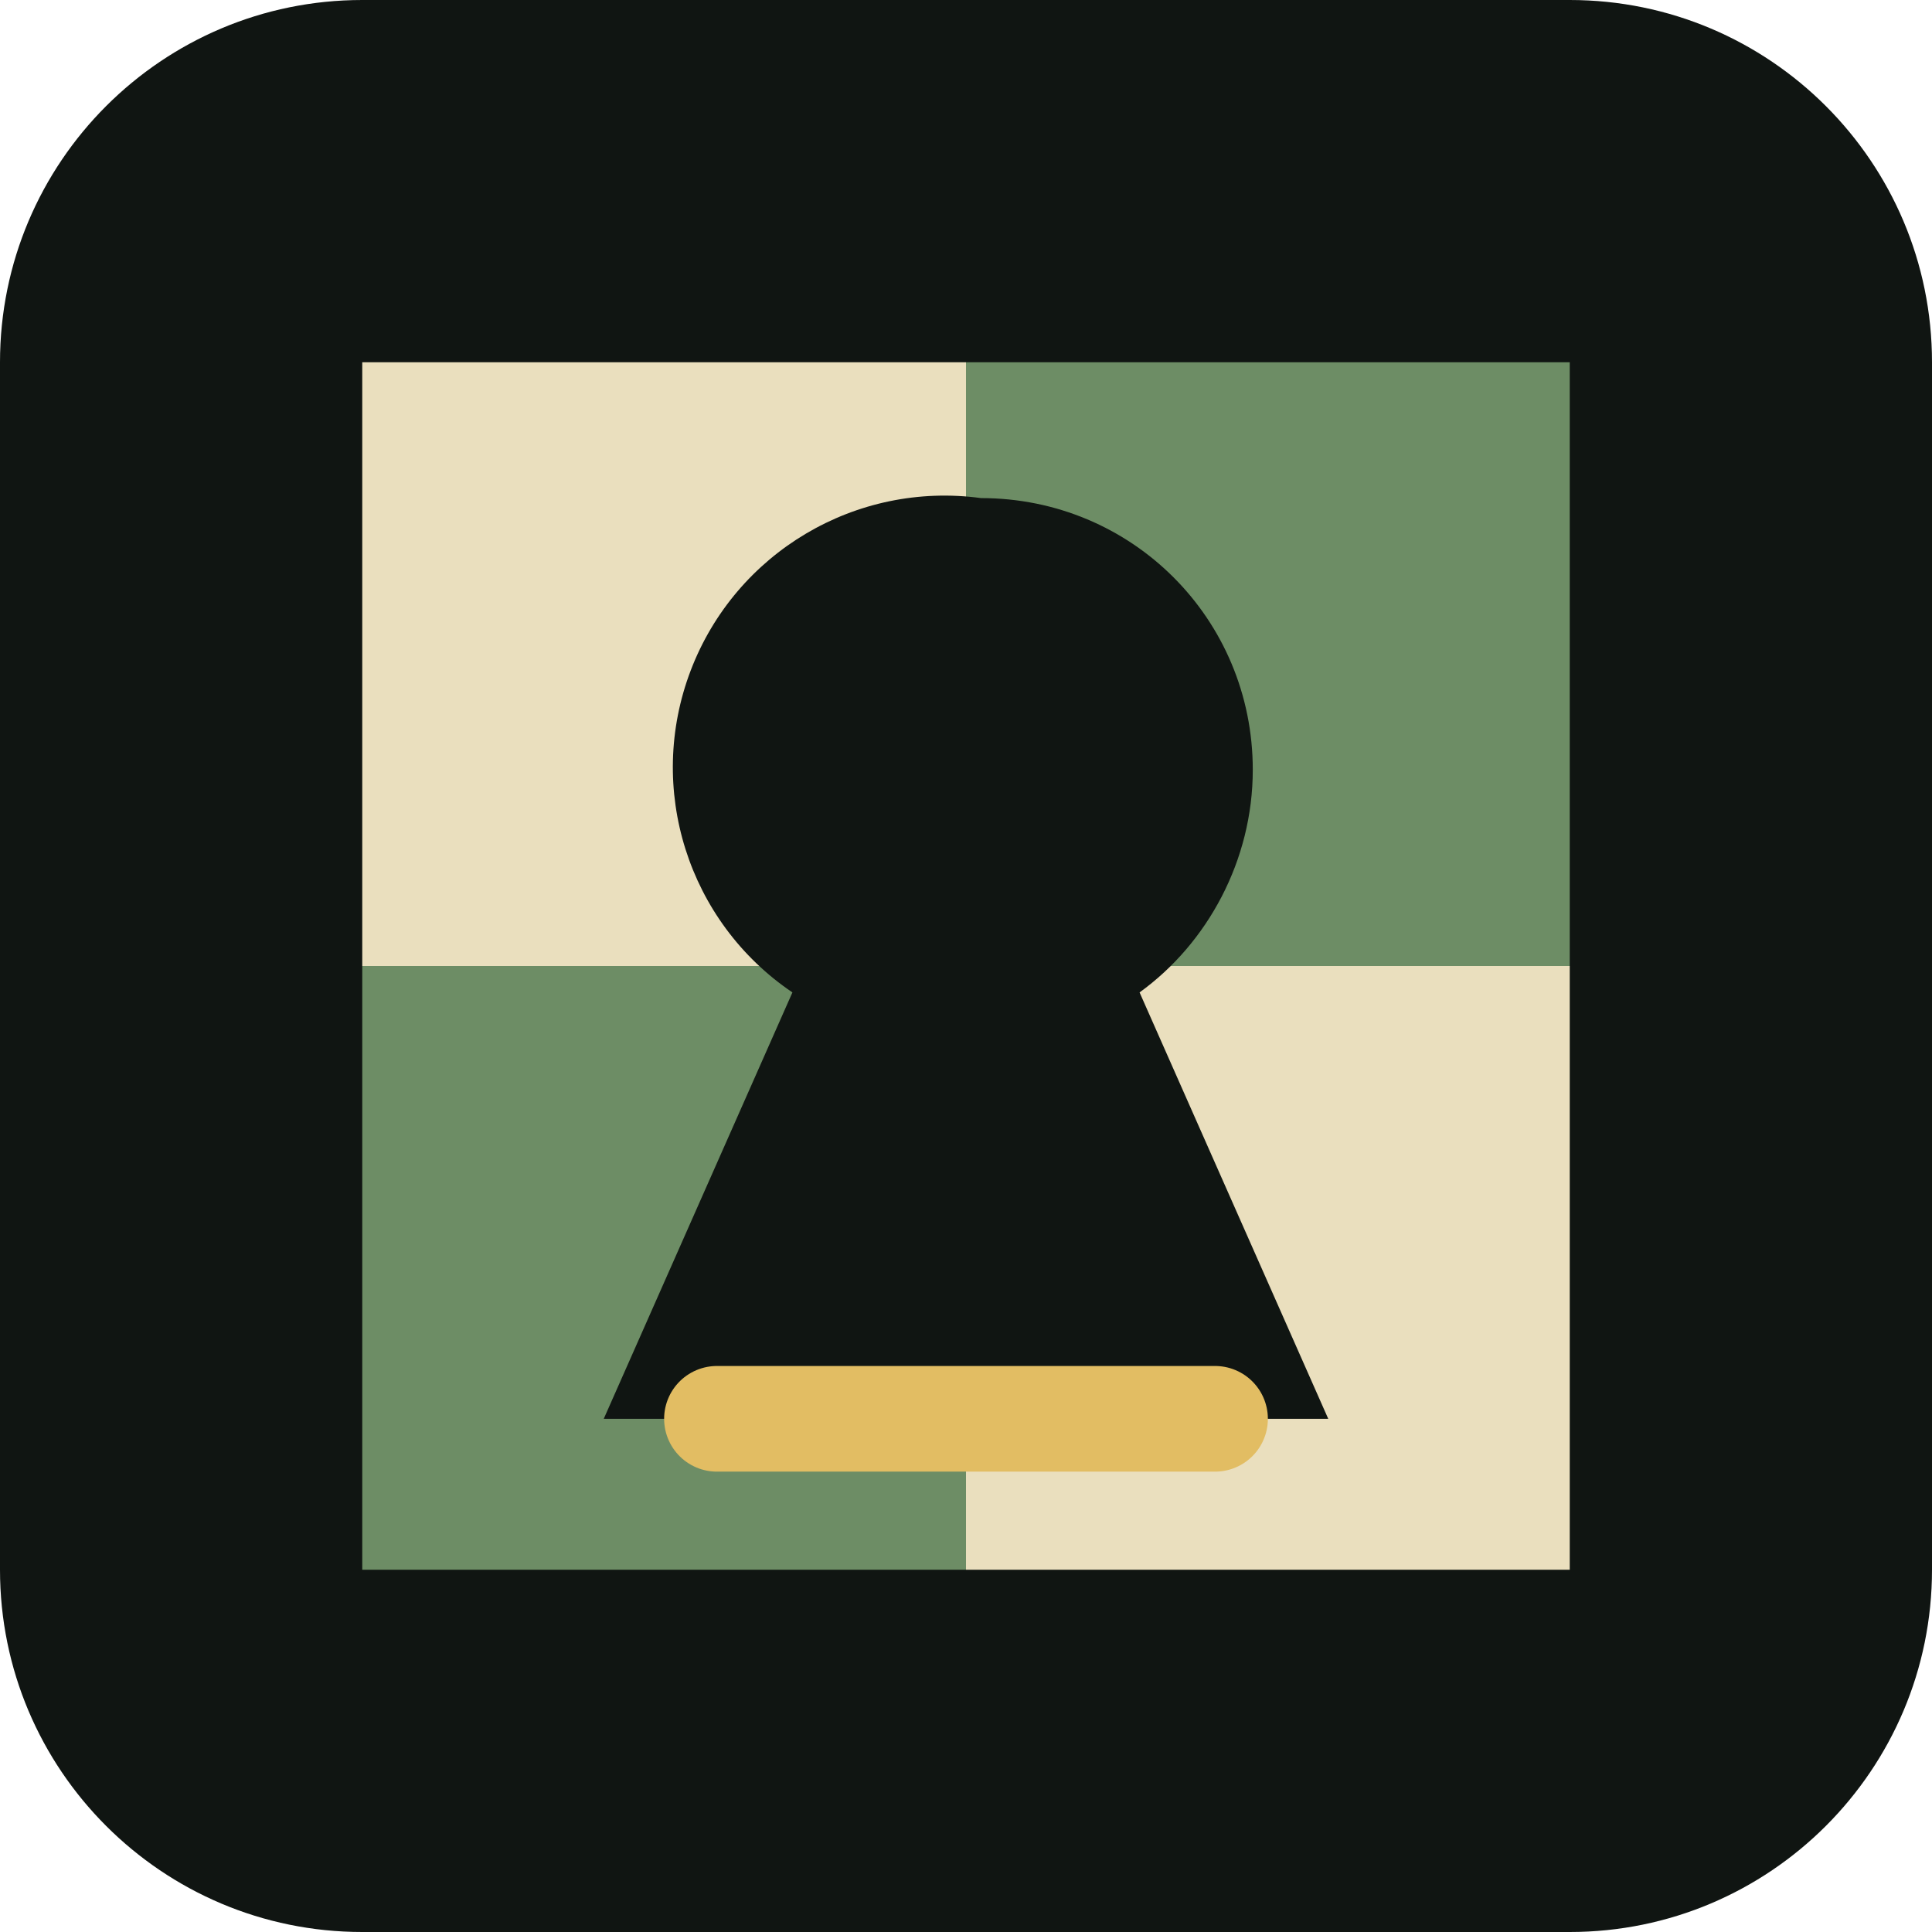
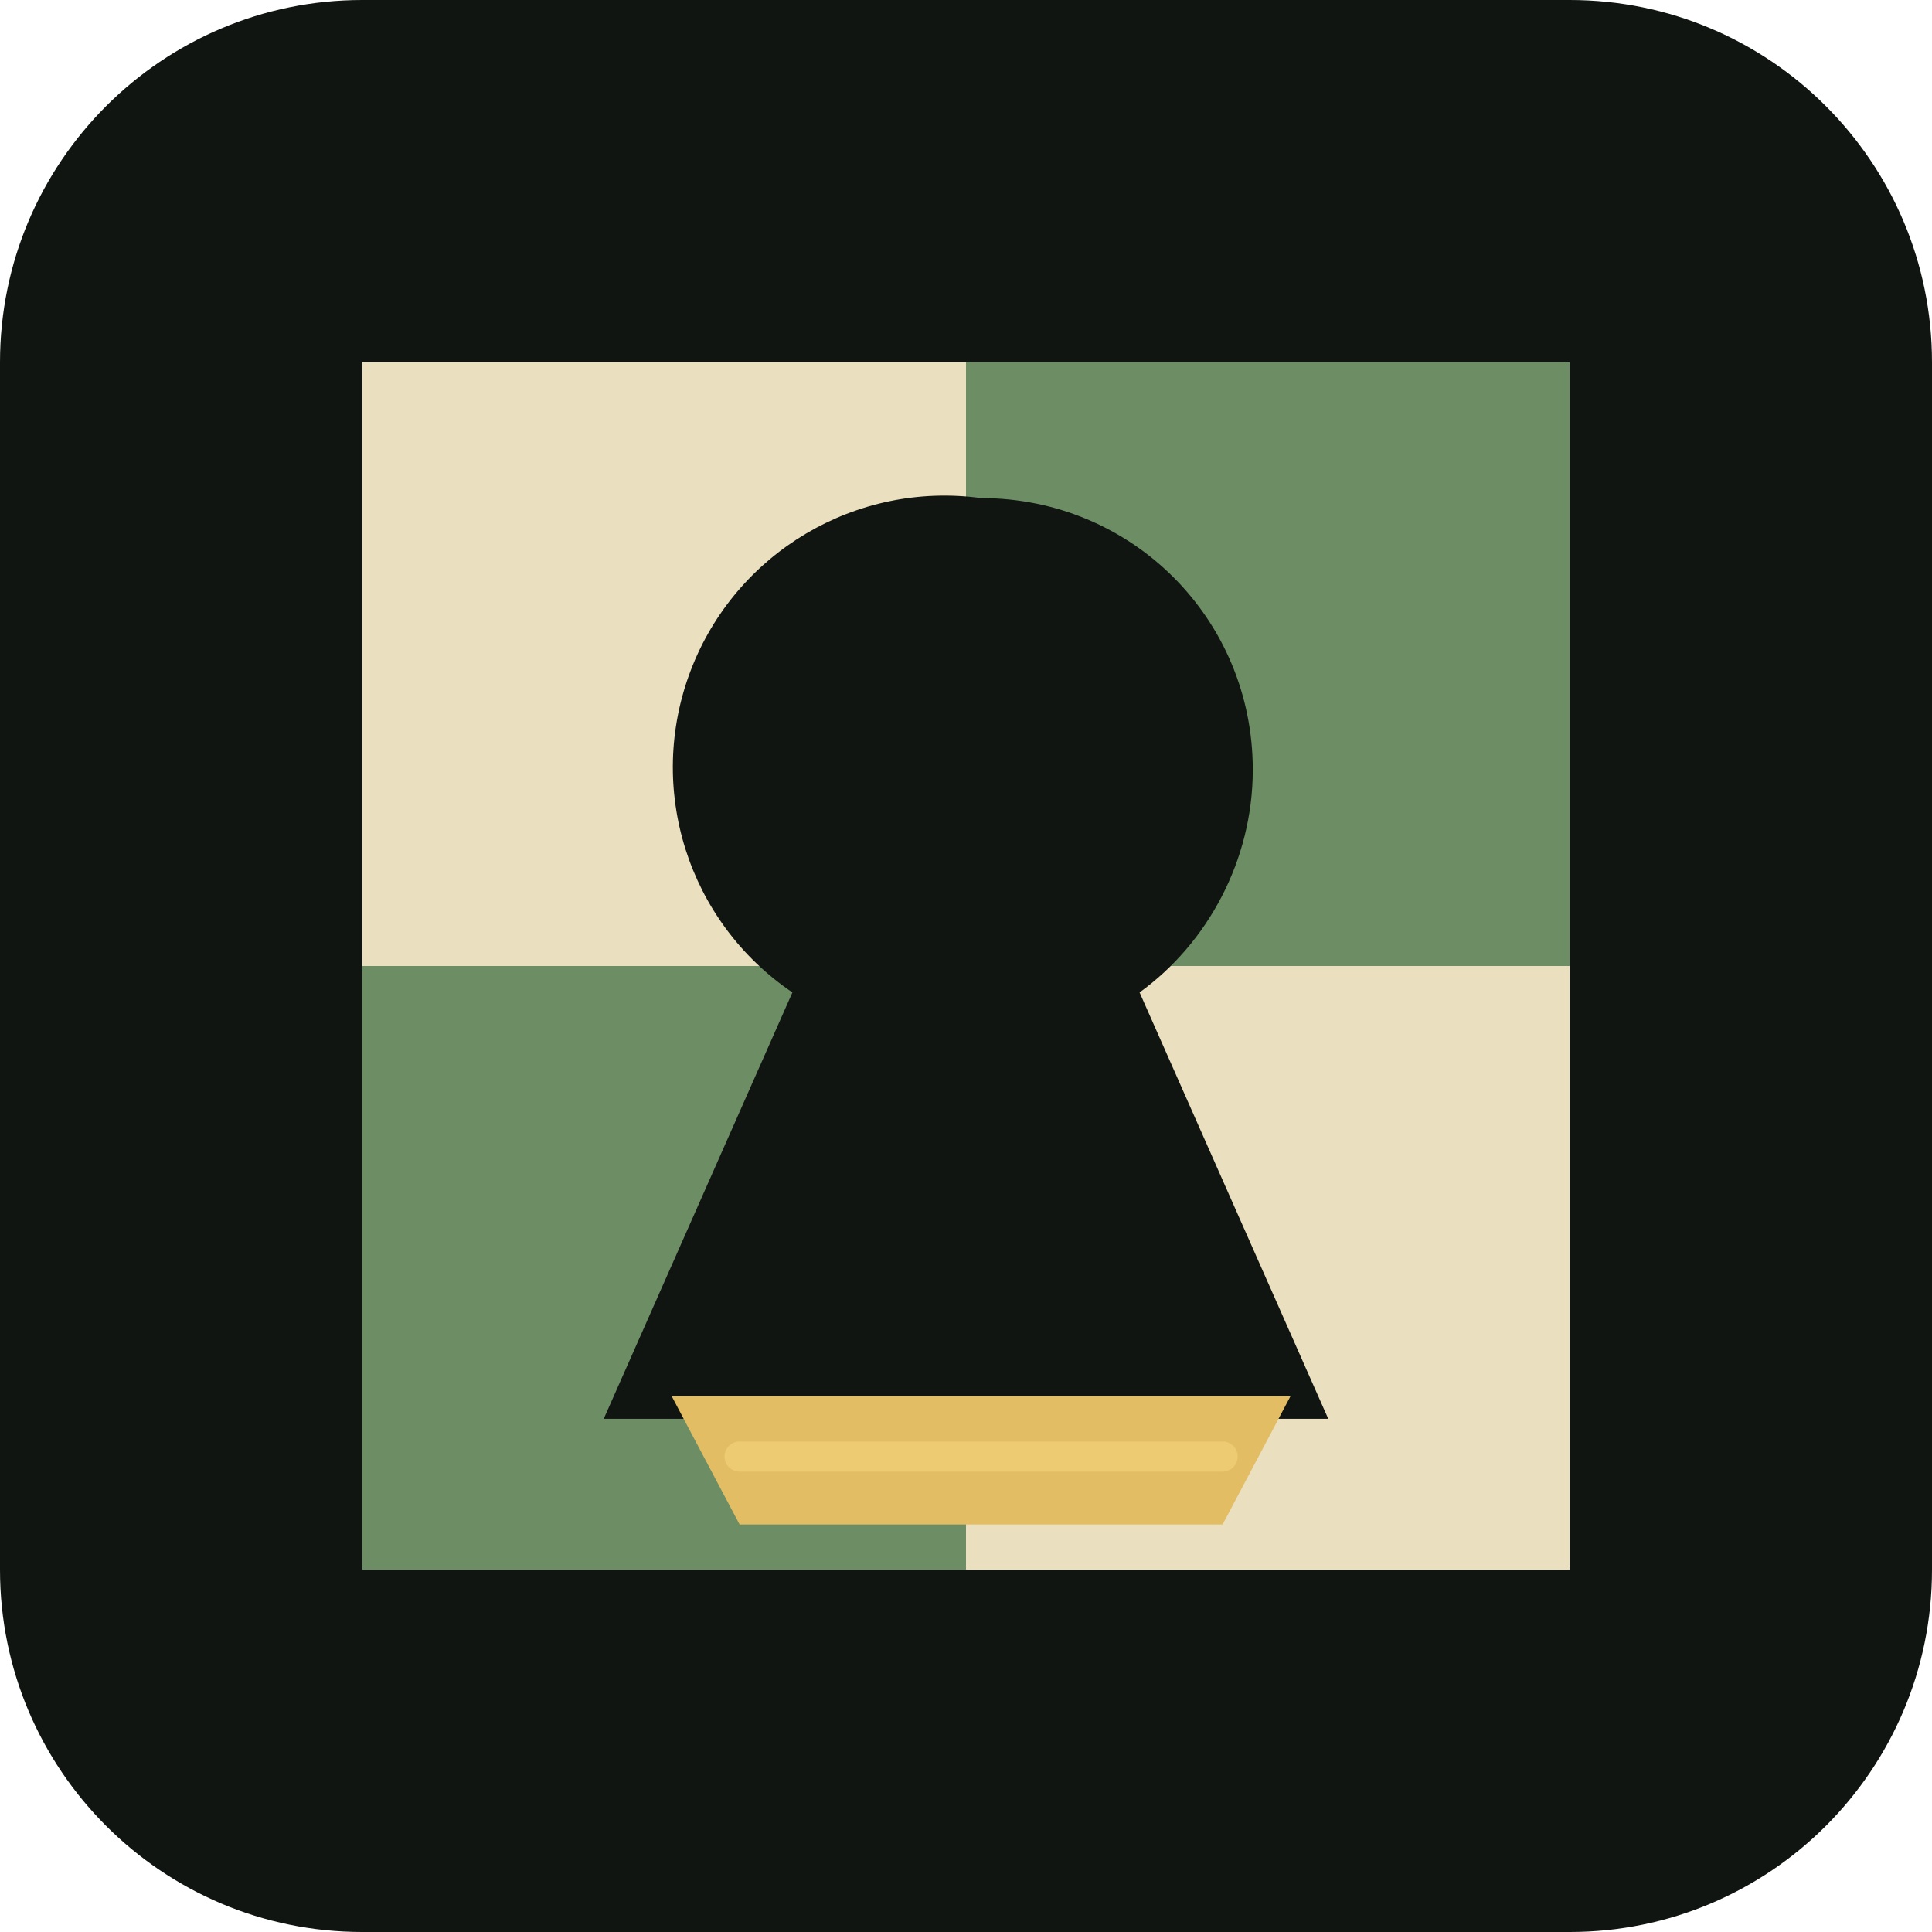
- <svg xmlns="http://www.w3.org/2000/svg" viewBox="0 0 512 512">
+ <svg xmlns="http://www.w3.org/2000/svg" viewBox="0 0 512 512" role="img" aria-label="Chesstok">
  <rect width="512" height="512" rx="96" fill="#101512" />
  <path d="M96 96h160v160H96z" fill="#eadfbe" />
  <path d="M256 96h160v160H256z" fill="#6d8d65" />
  <path d="M96 256h160v160H96z" fill="#6d8d65" />
  <path d="M256 256h160v160H256z" fill="#eadfbe" />
  <path d="M260 132c40 0 72 32 72 72 0 24-12 46-30 59l50 113H160l50-113a72 72 0 0 1 50-131z" fill="#101512" />
-   <path d="M190 376h132" stroke="#e2bd63" stroke-width="28" stroke-linecap="round" />
+   <path d="M178 370h164l-18 34H196z" fill="#e2bd63" />
+   <path d="M196 386h128" stroke="#f0d17a" stroke-width="8" stroke-linecap="round" opacity="0.68" />
</svg>
